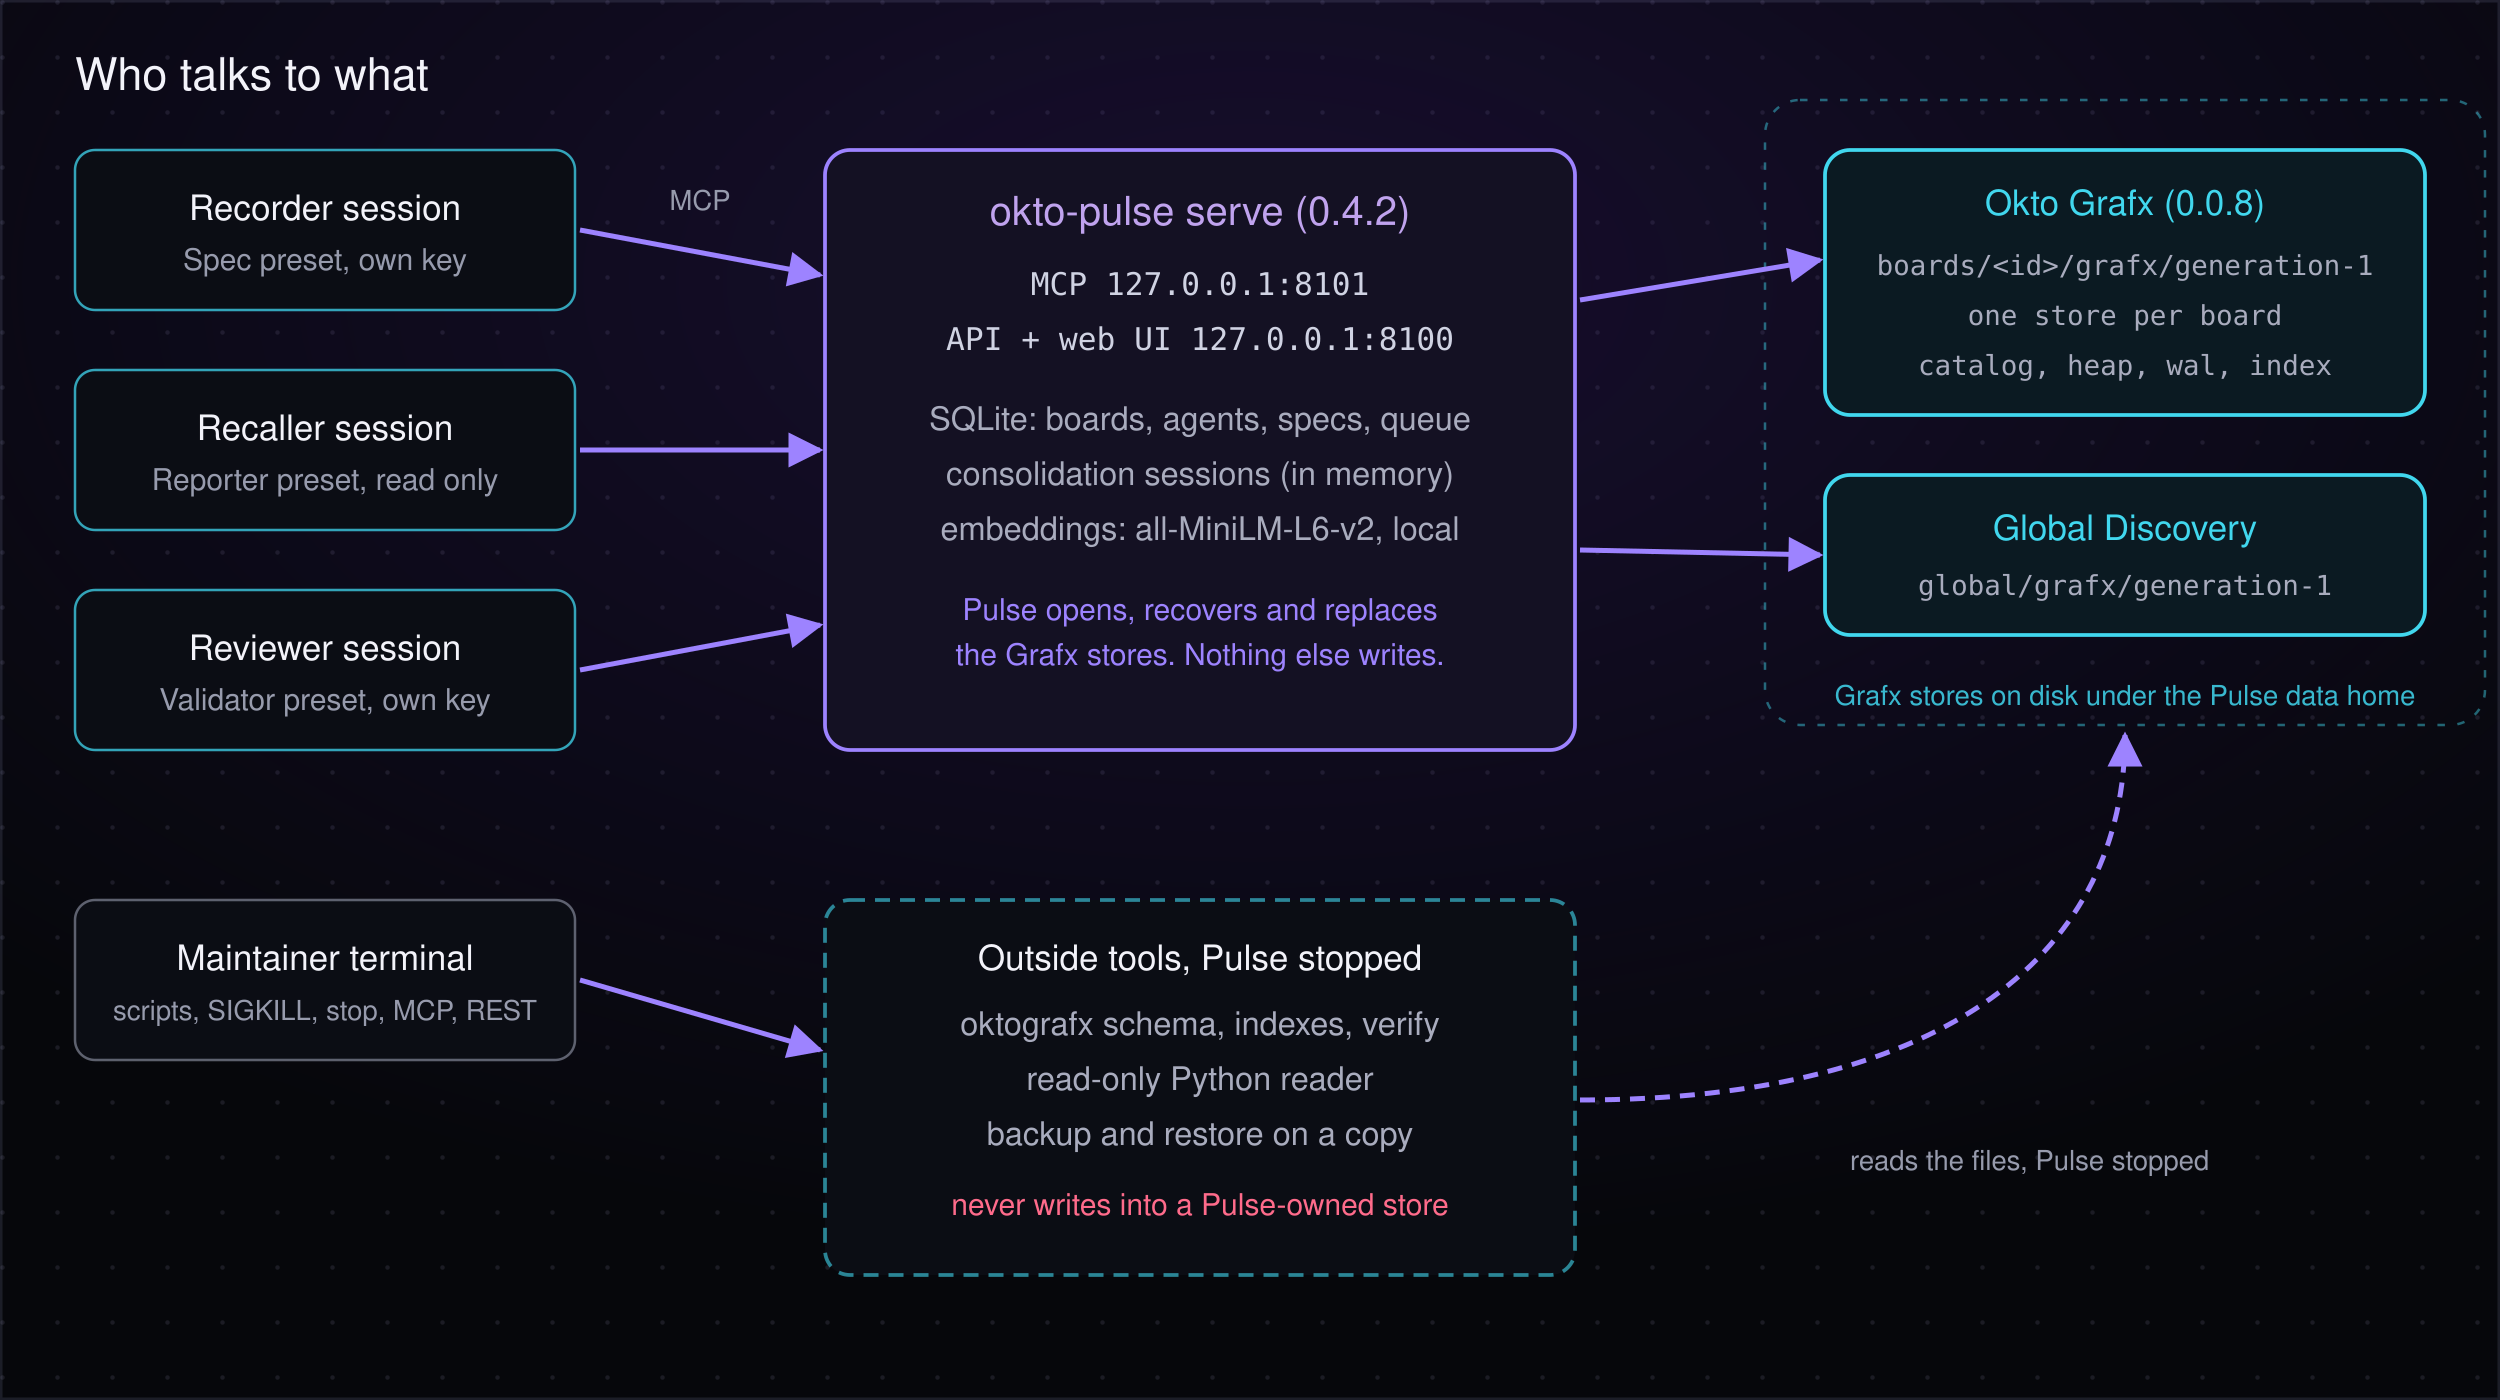
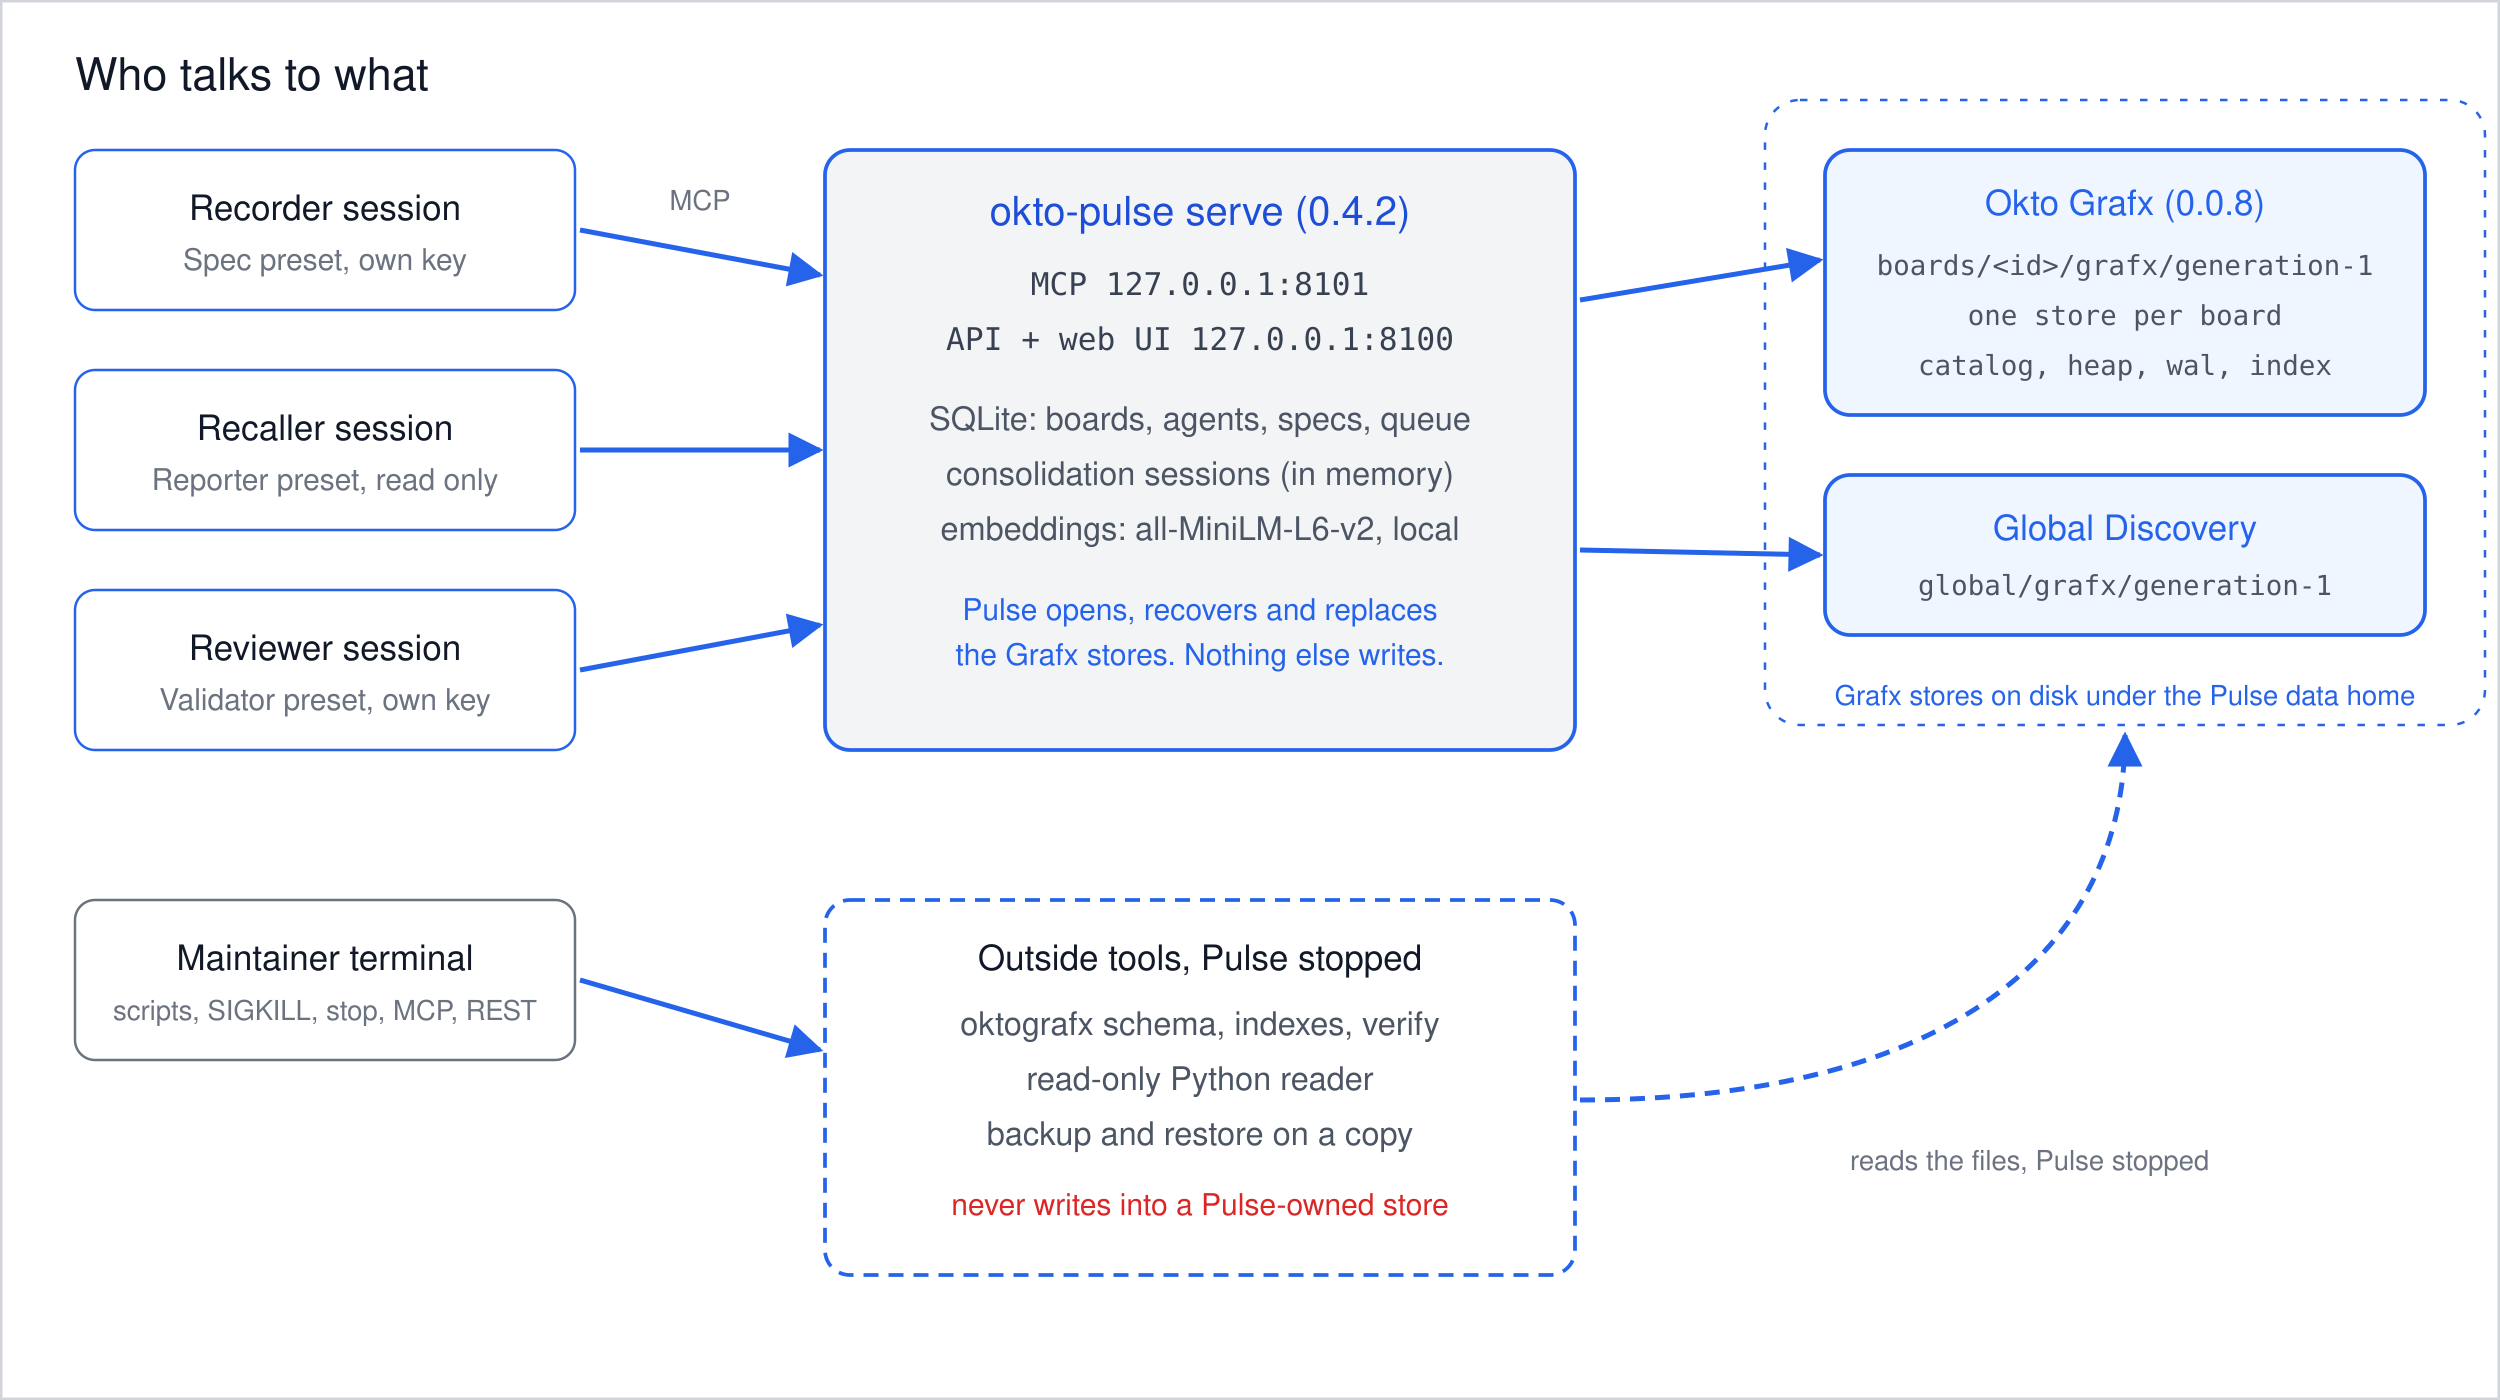
<svg xmlns="http://www.w3.org/2000/svg" viewBox="0 0 1000 560" width="1000" height="560" role="img" aria-label="Architecture: three Claude Code sessions use Okto Pulse over MCP; Pulse keeps each board graph in an Okto Grafx store on disk; outside tools read the stopped store">
  <defs>
    <marker id="a" viewBox="0 0 10 10" refX="9" refY="5" markerWidth="7" markerHeight="7" orient="auto-start-reverse">
-       <path d="M0,0 L10,5 L0,10 z" fill="#9d83ff" />
+       <path d="M0,0 L10,5 L0,10 z" fill="#2563eb" />
    </marker>
-     <radialGradient id="glow" cx="0.5" cy="0.2" r="0.7">
-       <stop offset="0" stop-color="#422187" stop-opacity="0.28" />
-       <stop offset="1" stop-color="#422187" stop-opacity="0" />
-     </radialGradient>
-     <pattern id="dots" width="22" height="22" patternUnits="userSpaceOnUse">
-       <circle cx="1" cy="1" r="0.9" fill="#8983ac" fill-opacity="0.16" />
-     </pattern>
  </defs>
-   <rect width="1000" height="560" fill="#06070b" />
-   <rect width="1000" height="560" fill="url(#dots)" />
-   <rect width="1000" height="560" fill="url(#glow)" />
-   <rect x="0.5" y="0.5" width="999" height="559" fill="none" stroke="#aeb7df" stroke-opacity="0.13" />
-   <g font-family="'IBM Plex Sans', Helvetica, Arial, sans-serif" font-size="14" fill="#f3f3fa">
+   <rect width="1000" height="560" fill="#ffffff" />
+   <rect x="0.5" y="0.5" width="999" height="559" fill="none" stroke="#d1d5db" />
+   <g font-family="'IBM Plex Sans', Helvetica, Arial, sans-serif" font-size="14" fill="#111827">
    <text x="30" y="36" font-size="18" font-weight="500">Who talks to what</text>
-     <g fill="#0b0d14" stroke="#41d7ee" stroke-opacity="0.75">
+     <g fill="#ffffff" stroke="#2563eb">
      <rect x="30" y="60" width="200" height="64" rx="8" />
      <rect x="30" y="148" width="200" height="64" rx="8" />
      <rect x="30" y="236" width="200" height="64" rx="8" />
    </g>
    <text x="130" y="88" text-anchor="middle" font-weight="500">Recorder session</text>
-     <text x="130" y="108" text-anchor="middle" font-size="12" fill="#979bad">Spec preset, own key</text>
+     <text x="130" y="108" text-anchor="middle" font-size="12" fill="#6b7280">Spec preset, own key</text>
    <text x="130" y="176" text-anchor="middle" font-weight="500">Recaller session</text>
-     <text x="130" y="196" text-anchor="middle" font-size="12" fill="#979bad">Reporter preset, read only</text>
+     <text x="130" y="196" text-anchor="middle" font-size="12" fill="#6b7280">Reporter preset, read only</text>
    <text x="130" y="264" text-anchor="middle" font-weight="500">Reviewer session</text>
-     <text x="130" y="284" text-anchor="middle" font-size="12" fill="#979bad">Validator preset, own key</text>
-     <rect x="330" y="60" width="300" height="240" rx="10" fill="#141123" stroke="#9d83ff" stroke-width="1.5" />
-     <text x="480" y="90" text-anchor="middle" font-weight="500" font-size="16" fill="#c0a3ee">okto-pulse serve (0.4.2)</text>
-     <g font-family="'IBM Plex Mono', Menlo, Consolas, monospace" font-size="12.5" fill="#d0d3e3" text-anchor="middle">
+     <text x="130" y="284" text-anchor="middle" font-size="12" fill="#6b7280">Validator preset, own key</text>
+     <rect x="330" y="60" width="300" height="240" rx="10" fill="#f3f4f6" stroke="#2563eb" stroke-width="1.5" />
+     <text x="480" y="90" text-anchor="middle" font-weight="500" font-size="16" fill="#1d4ed8">okto-pulse serve (0.4.2)</text>
+     <g font-family="'IBM Plex Mono', Menlo, Consolas, monospace" font-size="12.5" fill="#374151" text-anchor="middle">
      <text x="480" y="118">MCP  127.0.0.1:8101</text>
      <text x="480" y="140">API + web UI  127.0.0.1:8100</text>
    </g>
-     <g font-size="13" fill="#a9acbe" text-anchor="middle">
+     <g font-size="13" fill="#4b5563" text-anchor="middle">
      <text x="480" y="172">SQLite: boards, agents, specs, queue</text>
      <text x="480" y="194">consolidation sessions (in memory)</text>
      <text x="480" y="216">embeddings: all-MiniLM-L6-v2, local</text>
    </g>
-     <text x="480" y="248" text-anchor="middle" font-size="12" fill="#9d83ff">Pulse opens, recovers and replaces</text>
-     <text x="480" y="266" text-anchor="middle" font-size="12" fill="#9d83ff">the Grafx stores. Nothing else writes.</text>
-     <rect x="706" y="40" width="288" height="250" rx="14" fill="none" stroke="#41d7ee" stroke-opacity="0.45" stroke-dasharray="3 5" />
-     <text x="850" y="282" text-anchor="middle" font-size="11" fill="#41d7ee" fill-opacity="0.85">Grafx stores on disk under the Pulse data home</text>
-     <rect x="730" y="60" width="240" height="106" rx="10" fill="#0b1a22" stroke="#41d7ee" stroke-width="1.5" />
-     <text x="850" y="86" text-anchor="middle" font-weight="500" fill="#41d7ee">Okto Grafx (0.0.8)</text>
-     <g font-family="'IBM Plex Mono', Menlo, Consolas, monospace" font-size="11" fill="#a9acbe" text-anchor="middle">
+     <text x="480" y="248" text-anchor="middle" font-size="12" fill="#2563eb">Pulse opens, recovers and replaces</text>
+     <text x="480" y="266" text-anchor="middle" font-size="12" fill="#2563eb">the Grafx stores. Nothing else writes.</text>
+     <rect x="706" y="40" width="288" height="250" rx="14" fill="none" stroke="#2563eb" stroke-dasharray="3 5" />
+     <text x="850" y="282" text-anchor="middle" font-size="11" fill="#2563eb">Grafx stores on disk under the Pulse data home</text>
+     <rect x="730" y="60" width="240" height="106" rx="10" fill="#eff6ff" stroke="#2563eb" stroke-width="1.5" />
+     <text x="850" y="86" text-anchor="middle" font-weight="500" fill="#2563eb">Okto Grafx (0.0.8)</text>
+     <g font-family="'IBM Plex Mono', Menlo, Consolas, monospace" font-size="11" fill="#4b5563" text-anchor="middle">
      <text x="850" y="110">boards/&lt;id&gt;/grafx/generation-1</text>
      <text x="850" y="130">one store per board</text>
      <text x="850" y="150">catalog, heap, wal, index</text>
    </g>
-     <rect x="730" y="190" width="240" height="64" rx="10" fill="#0b1a22" stroke="#41d7ee" stroke-width="1.5" />
-     <text x="850" y="216" text-anchor="middle" font-weight="500" fill="#41d7ee">Global Discovery</text>
-     <text x="850" y="238" text-anchor="middle" font-family="'IBM Plex Mono', Menlo, Consolas, monospace" font-size="11" fill="#a9acbe">global/grafx/generation-1</text>
-     <g stroke="#9d83ff" stroke-width="2" fill="none" marker-end="url(#a)">
+     <rect x="730" y="190" width="240" height="64" rx="10" fill="#eff6ff" stroke="#2563eb" stroke-width="1.5" />
+     <text x="850" y="216" text-anchor="middle" font-weight="500" fill="#2563eb">Global Discovery</text>
+     <text x="850" y="238" text-anchor="middle" font-family="'IBM Plex Mono', Menlo, Consolas, monospace" font-size="11" fill="#4b5563">global/grafx/generation-1</text>
+     <g stroke="#2563eb" stroke-width="2" fill="none" marker-end="url(#a)">
      <line x1="232" y1="92" x2="328" y2="110" />
      <line x1="232" y1="180" x2="328" y2="180" />
      <line x1="232" y1="268" x2="328" y2="250" />
      <line x1="632" y1="120" x2="728" y2="104" />
      <line x1="632" y1="220" x2="728" y2="222" />
    </g>
-     <text x="280" y="84" font-size="11" fill="#979bad" text-anchor="middle">MCP</text>
-     <rect x="30" y="360" width="200" height="64" rx="8" fill="#0b0d14" stroke="#979bad" stroke-opacity="0.6" />
+     <text x="280" y="84" font-size="11" fill="#6b7280" text-anchor="middle">MCP</text>
+     <rect x="30" y="360" width="200" height="64" rx="8" fill="#ffffff" stroke="#6b7280" />
    <text x="130" y="388" text-anchor="middle" font-weight="500">Maintainer terminal</text>
-     <text x="130" y="408" text-anchor="middle" font-size="11" fill="#979bad">scripts, SIGKILL, stop, MCP, REST</text>
-     <rect x="330" y="360" width="300" height="150" rx="10" fill="#0b0d14" stroke="#41d7ee" stroke-opacity="0.6" stroke-dasharray="6 4" stroke-width="1.5" />
+     <text x="130" y="408" text-anchor="middle" font-size="11" fill="#6b7280">scripts, SIGKILL, stop, MCP, REST</text>
+     <rect x="330" y="360" width="300" height="150" rx="10" fill="#ffffff" stroke="#2563eb" stroke-dasharray="6 4" stroke-width="1.5" />
    <text x="480" y="388" text-anchor="middle" font-weight="500">Outside tools, Pulse stopped</text>
-     <g font-size="13" fill="#a9acbe" text-anchor="middle">
+     <g font-size="13" fill="#4b5563" text-anchor="middle">
      <text x="480" y="414">oktografx schema, indexes, verify</text>
      <text x="480" y="436">read-only Python reader</text>
      <text x="480" y="458">backup and restore on a copy</text>
    </g>
-     <text x="480" y="486" text-anchor="middle" font-size="12" fill="#ff6b8b">never writes into a Pulse-owned store</text>
-     <g stroke="#9d83ff" stroke-width="2" fill="none" marker-end="url(#a)">
+     <text x="480" y="486" text-anchor="middle" font-size="12" fill="#dc2626">never writes into a Pulse-owned store</text>
+     <g stroke="#2563eb" stroke-width="2" fill="none" marker-end="url(#a)">
      <line x1="232" y1="392" x2="328" y2="420" />
      <path d="M 632 440 C 780 440, 850 380, 850 294" stroke-dasharray="6 4" />
    </g>
-     <text x="740" y="468" font-size="11" fill="#979bad">reads the files, Pulse stopped</text>
+     <text x="740" y="468" font-size="11" fill="#6b7280">reads the files, Pulse stopped</text>
  </g>
</svg>
